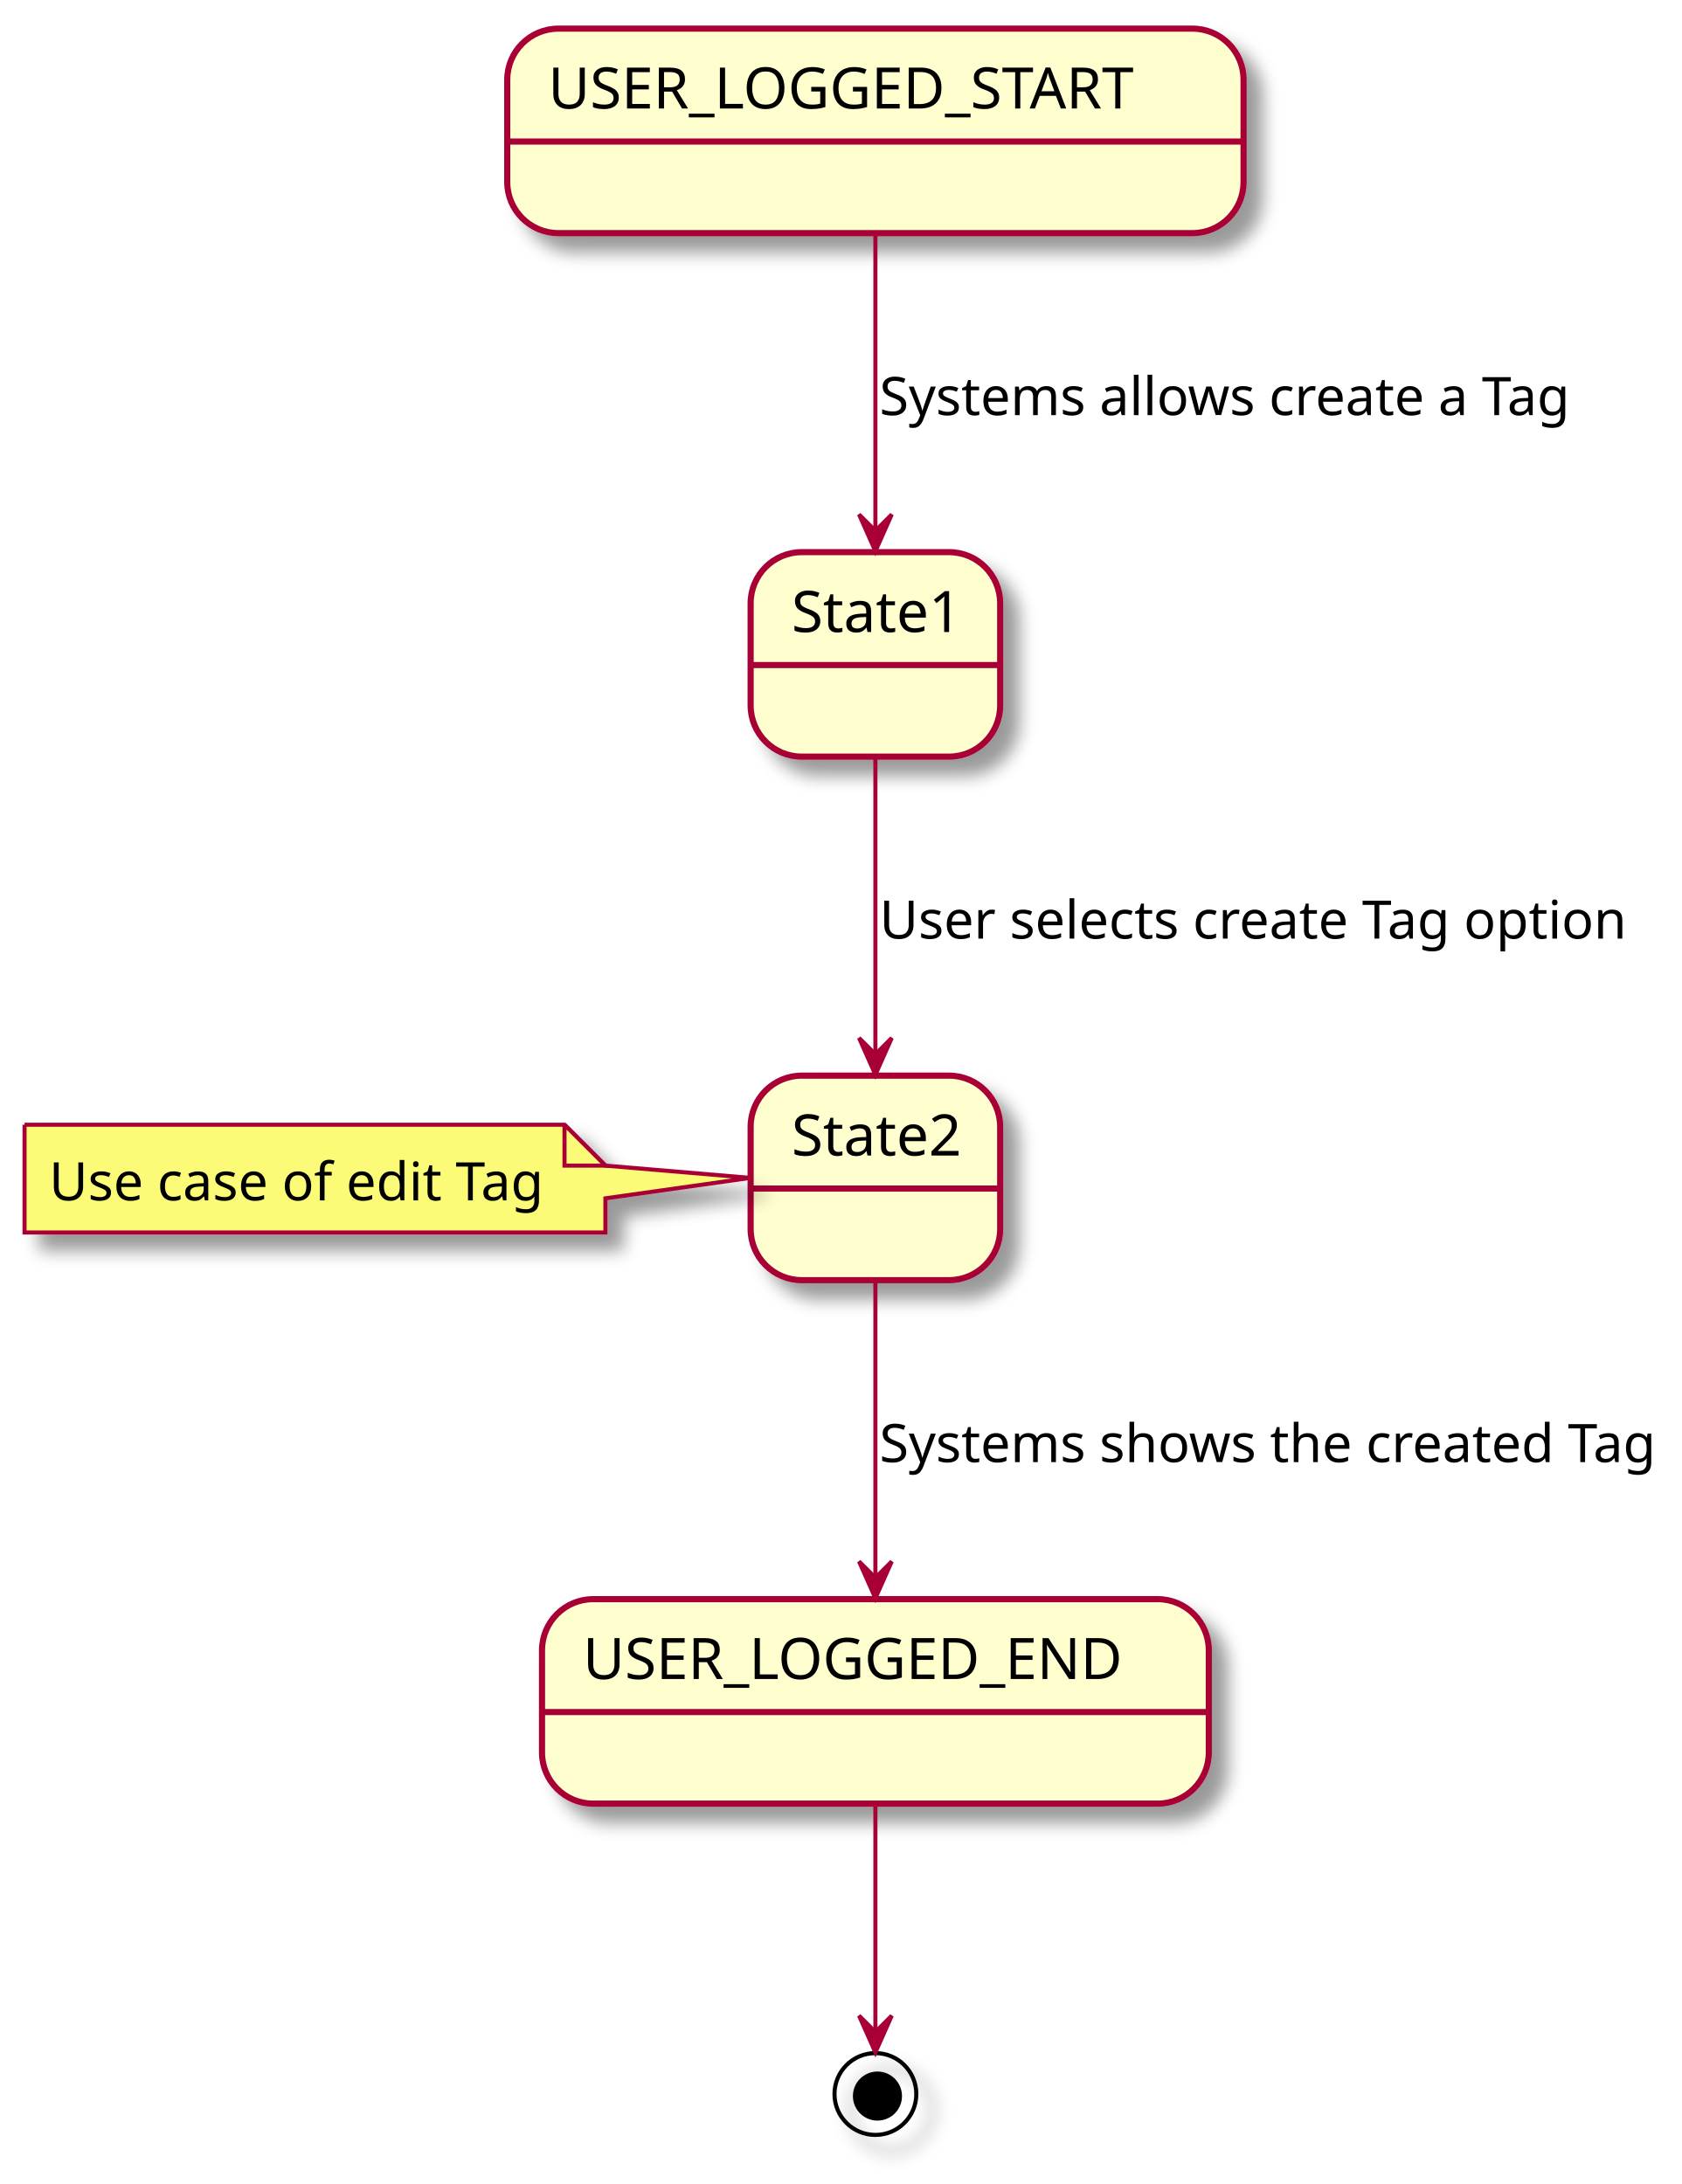
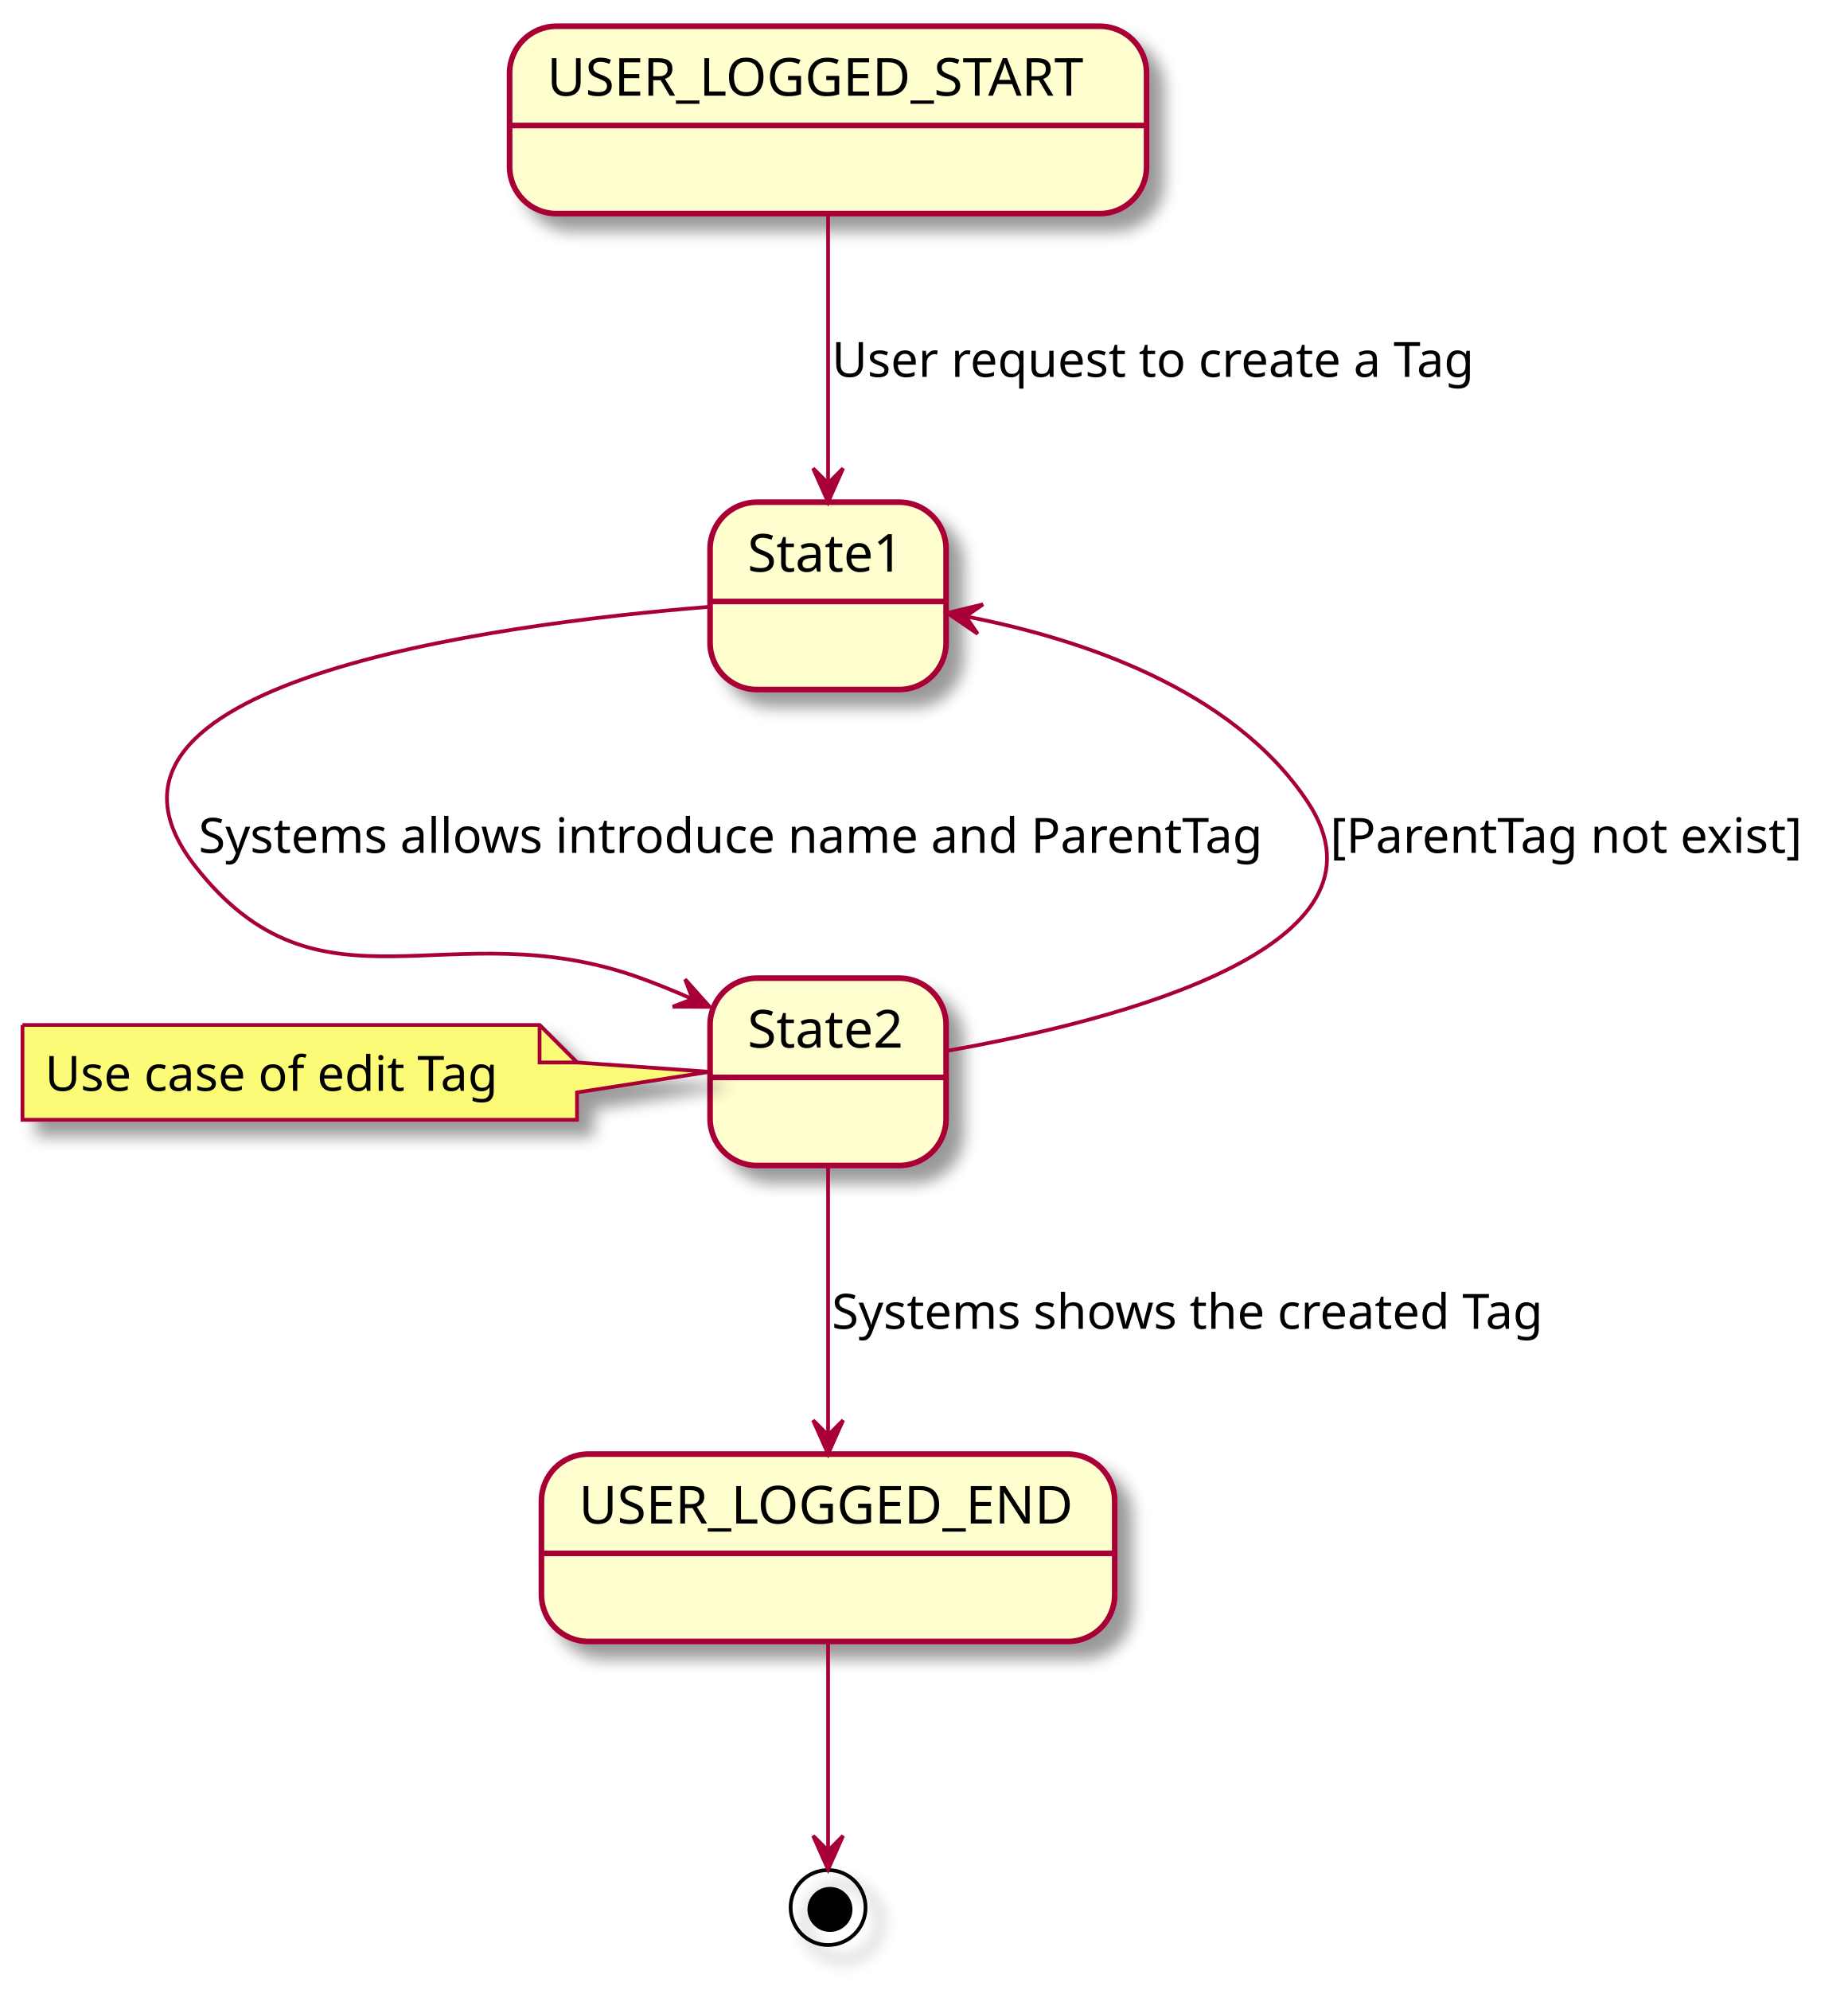
- <svg xmlns="http://www.w3.org/2000/svg" contentScriptType="application/ecmascript" contentStyleType="text/css" height="534px" preserveAspectRatio="none" style="width:411px;height:534px;" version="1.1" viewBox="0 0 411 534" width="411px" zoomAndPan="magnify">
+ <svg xmlns="http://www.w3.org/2000/svg" contentScriptType="application/ecmascript" contentStyleType="text/css" height="531px" preserveAspectRatio="none" style="width:493px;height:531px;" version="1.1" viewBox="0 0 493 531" width="493px" zoomAndPan="magnify">
  <defs>
-     <filter height="300%" id="f7v0mv7ee7s0z" width="300%" x="-1" y="-1">
+     <filter height="300%" id="ft34o28oom0hi" width="300%" x="-1" y="-1">
      <feGaussianBlur result="blurOut" stdDeviation="2.0" />
      <feColorMatrix in="blurOut" result="blurOut2" type="matrix" values="0 0 0 0 0 0 0 0 0 0 0 0 0 0 0 0 0 0 .4 0" />
      <feOffset dx="4.0" dy="4.0" in="blurOut2" result="blurOut3" />
      <feBlend in="SourceGraphic" in2="blurOut3" mode="normal" />
    </filter>
  </defs>
  <g>
    <g id="USER_LOGGED_START">
-       <rect fill="#FEFECE" filter="url(#f7v0mv7ee7s0z)" height="50" rx="12.5" ry="12.5" style="stroke:#A80036;stroke-width:1.5;" width="180" x="124" y="7" />
-       <line style="stroke:#A80036;stroke-width:1.5;" x1="124" x2="304" y1="34.609" y2="34.609" />
-       <text fill="#000000" font-family="sans-serif" font-size="14" lengthAdjust="spacing" textLength="160" x="134" y="26.533">USER_LOGGED_START</text>
+       <rect fill="#FEFECE" filter="url(#ft34o28oom0hi)" height="50" rx="12.5" ry="12.5" style="stroke:#A80036;stroke-width:1.5;" width="170" x="136" y="7" />
+       <line style="stroke:#A80036;stroke-width:1.5;" x1="136" x2="306" y1="33.488" y2="33.488" />
+       <text fill="#000000" font-family="sans-serif" font-size="14" lengthAdjust="spacing" textLength="150" x="146" y="25.535">USER_LOGGED_START</text>
    </g>
    <g id="State1">
-       <rect fill="#FEFECE" filter="url(#f7v0mv7ee7s0z)" height="50" rx="12.5" ry="12.5" style="stroke:#A80036;stroke-width:1.5;" width="61" x="183.5" y="135" />
-       <line style="stroke:#A80036;stroke-width:1.5;" x1="183.5" x2="244.5" y1="162.609" y2="162.609" />
-       <text fill="#000000" font-family="sans-serif" font-size="14" lengthAdjust="spacing" textLength="41" x="193.5" y="154.533">State1</text>
+       <rect fill="#FEFECE" filter="url(#ft34o28oom0hi)" height="50" rx="12.5" ry="12.5" style="stroke:#A80036;stroke-width:1.5;" width="63" x="189.5" y="134" />
+       <line style="stroke:#A80036;stroke-width:1.5;" x1="189.5" x2="252.5" y1="160.488" y2="160.488" />
+       <text fill="#000000" font-family="sans-serif" font-size="14" lengthAdjust="spacing" textLength="43" x="199.5" y="152.535">State1</text>
    </g>
    <g id="State2">
-       <rect fill="#FEFECE" filter="url(#f7v0mv7ee7s0z)" height="50" rx="12.5" ry="12.5" style="stroke:#A80036;stroke-width:1.5;" width="61" x="183.5" y="263" />
-       <line style="stroke:#A80036;stroke-width:1.5;" x1="183.5" x2="244.5" y1="290.609" y2="290.609" />
-       <text fill="#000000" font-family="sans-serif" font-size="14" lengthAdjust="spacing" textLength="41" x="193.5" y="282.533">State2</text>
+       <rect fill="#FEFECE" filter="url(#ft34o28oom0hi)" height="50" rx="12.5" ry="12.5" style="stroke:#A80036;stroke-width:1.5;" width="63" x="189.5" y="261" />
+       <line style="stroke:#A80036;stroke-width:1.5;" x1="189.5" x2="252.5" y1="287.488" y2="287.488" />
+       <text fill="#000000" font-family="sans-serif" font-size="14" lengthAdjust="spacing" textLength="43" x="199.5" y="279.535">State2</text>
    </g>
-     <path d="M6,275 L6,301.352 A0,0 0 0 0 6,301.352 L148,301.352 A0,0 0 0 0 148,301.352 L148,293 L183.4,288 L148,285 L148,285 L138,275 L6,275 A0,0 0 0 0 6,275 " fill="#FBFB77" filter="url(#f7v0mv7ee7s0z)" style="stroke:#A80036;stroke-width:1.0;" />
-     <path d="M138,275 L138,285 L148,285 L138,275 " fill="#FBFB77" style="stroke:#A80036;stroke-width:1.0;" />
-     <text fill="#000000" font-family="sans-serif" font-size="13" lengthAdjust="spacing" textLength="121" x="12" y="293.495">Use case of edit Tag</text>
+     <path d="M6,273.5 L6,298.81 A0,0 0 0 0 6,298.81 L154,298.81 A0,0 0 0 0 154,298.81 L154,291.5 L189.37,286 L154,283.5 L154,283.5 L144,273.5 L6,273.5 A0,0 0 0 0 6,273.5 " fill="#FBFB77" filter="url(#ft34o28oom0hi)" style="stroke:#A80036;stroke-width:1.0;" />
+     <path d="M144,273.5 L144,283.5 L154,283.5 L144,273.5 " fill="#FBFB77" style="stroke:#A80036;stroke-width:1.0;" />
+     <text fill="#000000" font-family="sans-serif" font-size="13" lengthAdjust="spacing" textLength="127" x="12" y="291.068">Use case of edit Tag</text>
    <g id="USER_LOGGED_END">
-       <rect fill="#FEFECE" filter="url(#f7v0mv7ee7s0z)" height="50" rx="12.5" ry="12.5" style="stroke:#A80036;stroke-width:1.5;" width="163" x="132.5" y="391" />
-       <line style="stroke:#A80036;stroke-width:1.5;" x1="132.5" x2="295.5" y1="418.609" y2="418.609" />
-       <text fill="#000000" font-family="sans-serif" font-size="14" lengthAdjust="spacing" textLength="143" x="142.5" y="410.533">USER_LOGGED_END</text>
+       <rect fill="#FEFECE" filter="url(#ft34o28oom0hi)" height="50" rx="12.5" ry="12.5" style="stroke:#A80036;stroke-width:1.5;" width="153" x="144.5" y="388" />
+       <line style="stroke:#A80036;stroke-width:1.5;" x1="144.5" x2="297.5" y1="414.488" y2="414.488" />
+       <text fill="#000000" font-family="sans-serif" font-size="14" lengthAdjust="spacing" textLength="133" x="154.5" y="406.535">USER_LOGGED_END</text>
    </g>
-     <ellipse cx="214" cy="512" filter="url(#f7v0mv7ee7s0z)" rx="10" ry="10" style="stroke:#000000;stroke-width:1.0;fill:none;" />
-     <ellipse cx="214.5" cy="512.5" fill="#000000" rx="6" ry="6" style="stroke:none;stroke-width:1.0;" />
-     <path d="M214,57.29 C214,77.95 214,107.67 214,129.65 " fill="none" id="USER_LOGGED_START-to-State1" style="stroke:#A80036;stroke-width:1.0;" />
-     <polygon fill="#A80036" points="214,134.78,218,125.78,214,129.78,210,125.78,214,134.78" style="stroke:#A80036;stroke-width:1.0;" />
-     <text fill="#000000" font-family="sans-serif" font-size="13" lengthAdjust="spacing" textLength="169" x="215" y="101.495">Systems allows create a Tag</text>
-     <path d="M214,185.29 C214,205.95 214,235.67 214,257.65 " fill="none" id="State1-to-State2" style="stroke:#A80036;stroke-width:1.0;" />
-     <polygon fill="#A80036" points="214,262.78,218,253.78,214,257.78,210,253.78,214,262.78" style="stroke:#A80036;stroke-width:1.0;" />
-     <text fill="#000000" font-family="sans-serif" font-size="13" lengthAdjust="spacing" textLength="178" x="215" y="229.495">User selects create Tag option</text>
-     <path d="M214,313.29 C214,333.95 214,363.67 214,385.65 " fill="none" id="State2-to-USER_LOGGED_END" style="stroke:#A80036;stroke-width:1.0;" />
-     <polygon fill="#A80036" points="214,390.78,218,381.78,214,385.78,210,381.78,214,390.78" style="stroke:#A80036;stroke-width:1.0;" />
-     <text fill="#000000" font-family="sans-serif" font-size="13" lengthAdjust="spacing" textLength="188" x="215" y="357.495">Systems shows the created Tag</text>
-     <path d="M214,441.21 C214,458.84 214,482.13 214,496.84 " fill="none" id="USER_LOGGED_END-to-*end" style="stroke:#A80036;stroke-width:1.0;" />
-     <polygon fill="#A80036" points="214,501.84,218,492.84,214,496.84,210,492.84,214,501.84" style="stroke:#A80036;stroke-width:1.0;" />
+     <ellipse cx="221" cy="509" filter="url(#ft34o28oom0hi)" rx="10" ry="10" style="stroke:#000000;stroke-width:1.0;fill:none;" />
+     <ellipse cx="221.5" cy="509.5" fill="#000000" rx="6" ry="6" style="stroke:none;stroke-width:1.0;" />
+     <path d="M221,57.1 C221,77.59 221,107.08 221,128.88 " fill="none" id="USER_LOGGED_START-to-State1" style="stroke:#A80036;stroke-width:1.0;" />
+     <polygon fill="#A80036" points="221,133.97,225,124.97,221,128.97,217,124.97,221,133.97" style="stroke:#A80036;stroke-width:1.0;" />
+     <text fill="#000000" font-family="sans-serif" font-size="13" lengthAdjust="spacing" textLength="176" x="222" y="100.568">User request to create a Tag</text>
+     <path d="M189.39,161.91 C130.67,166.64 14.05,182.3 52,231 C85.52,274.02 119.71,242.44 171,261 C175.55,262.65 180.24,264.57 184.84,266.6 " fill="none" id="State1-to-State2" style="stroke:#A80036;stroke-width:1.0;" />
+     <polygon fill="#A80036" points="189.4,268.66,182.843,261.311,184.843,266.603,179.551,268.603,189.4,268.66" style="stroke:#A80036;stroke-width:1.0;" />
+     <text fill="#000000" font-family="sans-serif" font-size="13" lengthAdjust="spacing" textLength="291" x="53" y="227.568">Systems allows introduce name and ParentTag</text>
+     <path d="M257.91,164.51 C288.07,170.36 328.89,183.7 349,214 C374.71,252.75 298.25,272.38 252.56,280.43 " fill="none" id="State1-backto-State2" style="stroke:#A80036;stroke-width:1.0;" />
+     <polygon fill="#A80036" points="252.79,163.57,260.922,169.126,257.708,164.471,262.363,161.257,252.79,163.57" style="stroke:#A80036;stroke-width:1.0;" />
+     <text fill="#000000" font-family="sans-serif" font-size="13" lengthAdjust="spacing" textLength="130" x="355" y="227.568">[ParentTag not exist]</text>
+     <path d="M221,311.1 C221,331.59 221,361.08 221,382.88 " fill="none" id="State2-to-USER_LOGGED_END" style="stroke:#A80036;stroke-width:1.0;" />
+     <polygon fill="#A80036" points="221,387.97,225,378.97,221,382.97,217,378.97,221,387.97" style="stroke:#A80036;stroke-width:1.0;" />
+     <text fill="#000000" font-family="sans-serif" font-size="13" lengthAdjust="spacing" textLength="197" x="222" y="354.568">Systems shows the created Tag</text>
+     <path d="M221,438.21 C221,455.84 221,479.13 221,493.84 " fill="none" id="USER_LOGGED_END-to-*end" style="stroke:#A80036;stroke-width:1.0;" />
+     <polygon fill="#A80036" points="221,498.84,225,489.84,221,493.84,217,489.84,221,498.84" style="stroke:#A80036;stroke-width:1.0;" />
  </g>
</svg>
